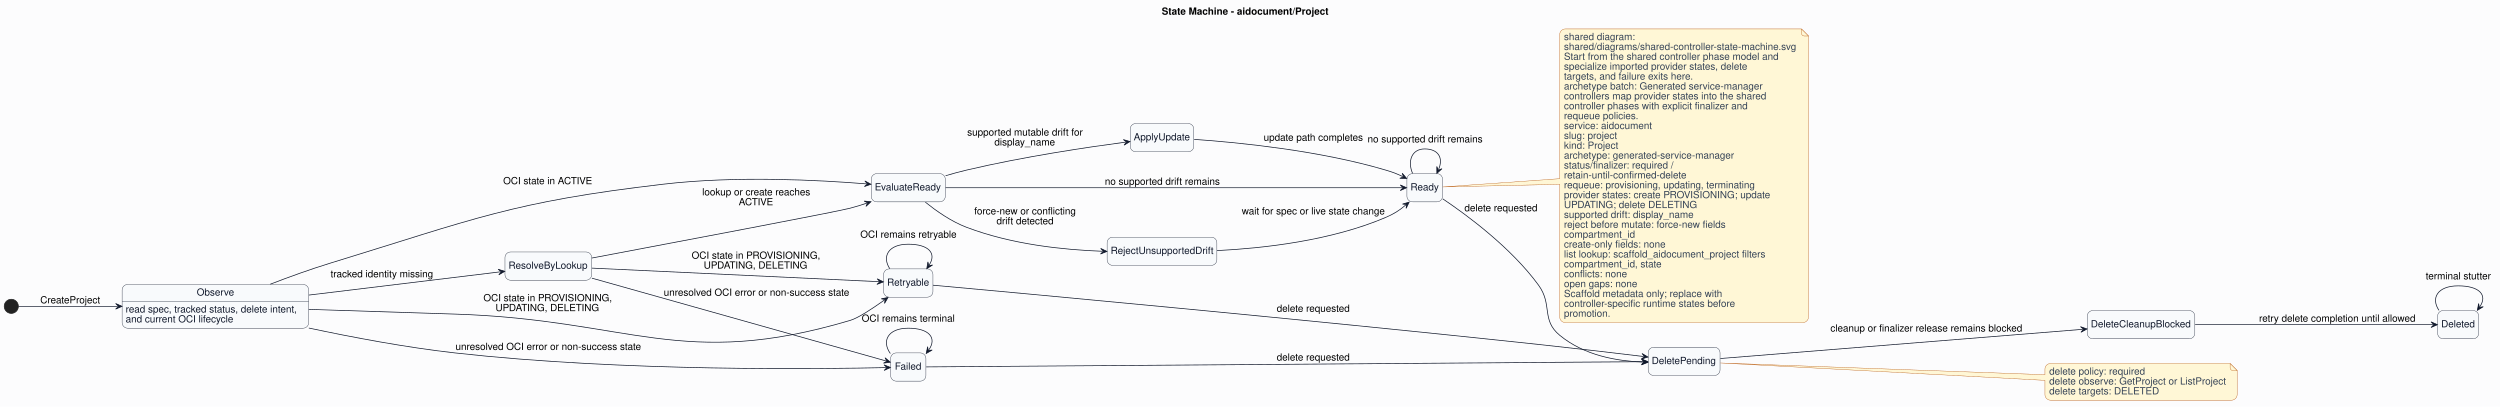
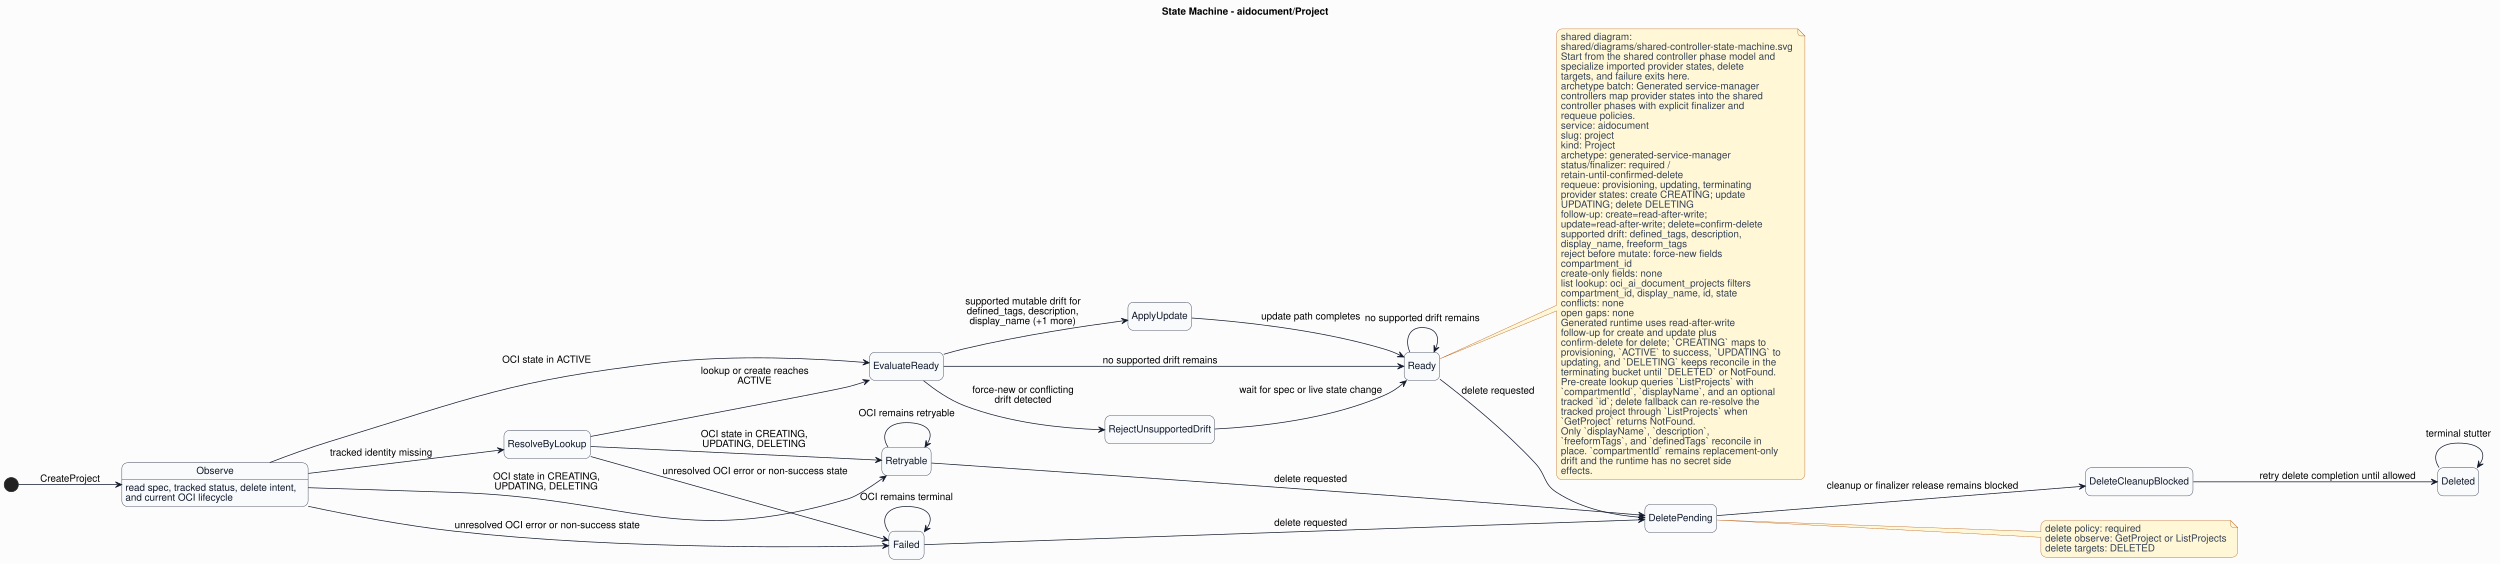
- <svg xmlns="http://www.w3.org/2000/svg" contentStyleType="text/css" data-diagram-type="STATE" height="576px" preserveAspectRatio="none" style="width:3542px;height:576px;background:#FCFCFD;" version="1.1" viewBox="0 0 3542 576" width="3542px" zoomAndPan="magnify">
+ <svg xmlns="http://www.w3.org/2000/svg" contentStyleType="text/css" data-diagram-type="STATE" height="800px" preserveAspectRatio="none" style="width:3549px;height:800px;background:#FCFCFD;" version="1.1" viewBox="0 0 3549 800" width="3549px" zoomAndPan="magnify">
  <defs />
  <g>
-     <rect fill="#FCFCFD" height="576" style="stroke:none;stroke-width:1;" width="3542" x="0" y="0" />
+     <rect fill="#FCFCFD" height="800" style="stroke:none;stroke-width:1;" width="3549" x="0" y="0" />
    <g class="title" data-source-line="10">
-       <text fill="#000000" font-family="Helvetica" font-size="14" font-weight="bold" lengthAdjust="spacing" textLength="236.496" x="1645.915" y="20.78">State Machine - aidocument/Project</text>
+       <text fill="#000000" font-family="Helvetica" font-size="14" font-weight="bold" lengthAdjust="spacing" textLength="236.496" x="1649.415" y="20.78">State Machine - aidocument/Project</text>
    </g>
    <g class="entity" data-qualified-name="observe" id="ent0002">
-       <rect fill="#F8FAFC" height="62" rx="8" ry="8" style="stroke:#0F172A;stroke-width:0.5;" width="264.364" x="173" y="403" />
-       <line style="stroke:#0F172A;stroke-width:0.5;" x1="173" x2="437.364" y1="427" y2="427" />
-       <text fill="#0F172A" font-family="Helvetica" font-size="14" lengthAdjust="spacing" textLength="52.91" x="278.727" y="418.78">Observe</text>
-       <text fill="#0F172A" font-family="Helvetica" font-size="14" lengthAdjust="spacing" textLength="244.364" x="178" y="442.78">read spec, tracked status, delete intent,</text>
-       <text fill="#0F172A" font-family="Helvetica" font-size="14" lengthAdjust="spacing" textLength="153.282" x="178" y="456.78">and current OCI lifecycle</text>
-     </g>
-     <rect fill="#F8FAFC" height="40" rx="8" ry="8" style="stroke:#0F172A;stroke-width:0.5;" width="104.951" x="1234.36" y="246" />
-     <text fill="#0F172A" font-family="Helvetica" font-size="14" lengthAdjust="spacing" textLength="94.951" x="1239.36" y="269.78">EvaluateReady</text>
-     <rect fill="#F8FAFC" height="40" rx="8" ry="8" style="stroke:#0F172A;stroke-width:0.5;" width="50.469" x="1993.32" y="246" />
-     <text fill="#0F172A" font-family="Helvetica" font-size="14" lengthAdjust="spacing" textLength="40.469" x="1998.32" y="269.78">Ready</text>
-     <rect fill="#F8FAFC" height="40" rx="8" ry="8" style="stroke:#0F172A;stroke-width:0.5;" width="69.917" x="1251.88" y="381" />
-     <text fill="#0F172A" font-family="Helvetica" font-size="14" lengthAdjust="spacing" textLength="59.917" x="1256.88" y="404.78">Retryable</text>
-     <rect fill="#F8FAFC" height="40" rx="8" ry="8" style="stroke:#0F172A;stroke-width:0.5;" width="50" x="1261.84" y="500" />
-     <text fill="#0F172A" font-family="Helvetica" font-size="14" lengthAdjust="spacing" textLength="38.131" x="1267.775" y="523.78">Failed</text>
-     <rect fill="#F8FAFC" height="40" rx="8" ry="8" style="stroke:#0F172A;stroke-width:0.5;" width="122.848" x="715.44" y="357" />
-     <text fill="#0F172A" font-family="Helvetica" font-size="14" lengthAdjust="spacing" textLength="112.848" x="720.44" y="380.78">ResolveByLookup</text>
-     <rect fill="#F8FAFC" height="40" rx="8" ry="8" style="stroke:#0F172A;stroke-width:0.5;" width="155.51" x="1568.56" y="336" />
-     <text fill="#0F172A" font-family="Helvetica" font-size="14" lengthAdjust="spacing" textLength="145.51" x="1573.56" y="359.78">RejectUnsupportedDrift</text>
-     <rect fill="#F8FAFC" height="40" rx="8" ry="8" style="stroke:#0F172A;stroke-width:0.5;" width="90.165" x="1601.23" y="175" />
-     <text fill="#0F172A" font-family="Helvetica" font-size="14" lengthAdjust="spacing" textLength="80.165" x="1606.23" y="198.78">ApplyUpdate</text>
-     <rect fill="#F8FAFC" height="40" rx="8" ry="8" style="stroke:#0F172A;stroke-width:0.5;" width="101.848" x="2335.1" y="492" />
-     <text fill="#0F172A" font-family="Helvetica" font-size="14" lengthAdjust="spacing" textLength="91.848" x="2340.1" y="515.78">DeletePending</text>
-     <rect fill="#F8FAFC" height="40" rx="8" ry="8" style="stroke:#0F172A;stroke-width:0.5;" width="58.255" x="3453.61" y="440" />
-     <text fill="#0F172A" font-family="Helvetica" font-size="14" lengthAdjust="spacing" textLength="48.255" x="3458.61" y="463.78">Deleted</text>
-     <rect fill="#F8FAFC" height="40" rx="8" ry="8" style="stroke:#0F172A;stroke-width:0.5;" width="152.427" x="2957.22" y="440" />
-     <text fill="#0F172A" font-family="Helvetica" font-size="14" lengthAdjust="spacing" textLength="142.427" x="2962.22" y="463.78">DeleteCleanupBlocked</text>
+       <rect fill="#F8FAFC" height="62" rx="8" ry="8" style="stroke:#0F172A;stroke-width:0.5;" width="264.364" x="173" y="657" />
+       <line style="stroke:#0F172A;stroke-width:0.5;" x1="173" x2="437.364" y1="681" y2="681" />
+       <text fill="#0F172A" font-family="Helvetica" font-size="14" lengthAdjust="spacing" textLength="52.91" x="278.727" y="672.78">Observe</text>
+       <text fill="#0F172A" font-family="Helvetica" font-size="14" lengthAdjust="spacing" textLength="244.364" x="178" y="696.78">read spec, tracked status, delete intent,</text>
+       <text fill="#0F172A" font-family="Helvetica" font-size="14" lengthAdjust="spacing" textLength="153.282" x="178" y="710.78">and current OCI lifecycle</text>
+     </g>
+     <rect fill="#F8FAFC" height="40" rx="8" ry="8" style="stroke:#0F172A;stroke-width:0.5;" width="104.951" x="1234.36" y="500" />
+     <text fill="#0F172A" font-family="Helvetica" font-size="14" lengthAdjust="spacing" textLength="94.951" x="1239.36" y="523.78">EvaluateReady</text>
+     <rect fill="#F8FAFC" height="40" rx="8" ry="8" style="stroke:#0F172A;stroke-width:0.5;" width="50.469" x="1993.32" y="500" />
+     <text fill="#0F172A" font-family="Helvetica" font-size="14" lengthAdjust="spacing" textLength="40.469" x="1998.32" y="523.78">Ready</text>
+     <rect fill="#F8FAFC" height="40" rx="8" ry="8" style="stroke:#0F172A;stroke-width:0.5;" width="69.917" x="1251.88" y="635" />
+     <text fill="#0F172A" font-family="Helvetica" font-size="14" lengthAdjust="spacing" textLength="59.917" x="1256.88" y="658.78">Retryable</text>
+     <rect fill="#F8FAFC" height="40" rx="8" ry="8" style="stroke:#0F172A;stroke-width:0.5;" width="50" x="1261.84" y="754" />
+     <text fill="#0F172A" font-family="Helvetica" font-size="14" lengthAdjust="spacing" textLength="38.131" x="1267.775" y="777.78">Failed</text>
+     <rect fill="#F8FAFC" height="40" rx="8" ry="8" style="stroke:#0F172A;stroke-width:0.5;" width="122.848" x="715.44" y="611" />
+     <text fill="#0F172A" font-family="Helvetica" font-size="14" lengthAdjust="spacing" textLength="112.848" x="720.44" y="634.78">ResolveByLookup</text>
+     <rect fill="#F8FAFC" height="40" rx="8" ry="8" style="stroke:#0F172A;stroke-width:0.5;" width="155.51" x="1568.56" y="590" />
+     <text fill="#0F172A" font-family="Helvetica" font-size="14" lengthAdjust="spacing" textLength="145.51" x="1573.56" y="613.78">RejectUnsupportedDrift</text>
+     <rect fill="#F8FAFC" height="40" rx="8" ry="8" style="stroke:#0F172A;stroke-width:0.5;" width="90.165" x="1601.23" y="429" />
+     <text fill="#0F172A" font-family="Helvetica" font-size="14" lengthAdjust="spacing" textLength="80.165" x="1606.23" y="452.78">ApplyUpdate</text>
+     <rect fill="#F8FAFC" height="40" rx="8" ry="8" style="stroke:#0F172A;stroke-width:0.5;" width="101.848" x="2335.1" y="716" />
+     <text fill="#0F172A" font-family="Helvetica" font-size="14" lengthAdjust="spacing" textLength="91.848" x="2340.1" y="739.78">DeletePending</text>
+     <rect fill="#F8FAFC" height="40" rx="8" ry="8" style="stroke:#0F172A;stroke-width:0.5;" width="58.255" x="3460.61" y="664" />
+     <text fill="#0F172A" font-family="Helvetica" font-size="14" lengthAdjust="spacing" textLength="48.255" x="3465.61" y="687.78">Deleted</text>
+     <rect fill="#F8FAFC" height="40" rx="8" ry="8" style="stroke:#0F172A;stroke-width:0.5;" width="152.427" x="2960.72" y="664" />
+     <text fill="#0F172A" font-family="Helvetica" font-size="14" lengthAdjust="spacing" textLength="142.427" x="2965.72" y="687.78">DeleteCleanupBlocked</text>
    <g class="start_entity" data-qualified-name=".start." data-source-line="32" id="ent0002">
-       <ellipse cx="16" cy="434" fill="#222222" rx="10" ry="10" style="stroke:#222222;stroke-width:1;" />
+       <ellipse cx="16" cy="688" fill="#222222" rx="10" ry="10" style="stroke:#222222;stroke-width:1;" />
    </g>
    <g class="entity" data-qualified-name="GMN2" data-source-line="55" id="ent0003">
-       <path d="M2209.78,49 L2209.78,253.16 L2044.1,264.86 L2209.78,261.16 L2209.78,449 A8,8 0 0 0 2217.78,457 L2554.261,457 A8,8 0 0 0 2562.261,449 L2562.261,51 L2552.261,41 L2217.78,41 A8,8 0 0 0 2209.78,49" fill="#FFF7D6" style="stroke:#B45309;stroke-width:0.5;" />
+       <path d="M2209.78,49 L2209.78,433.32 L2044.1,509.32 L2209.78,441.32 L2209.78,673 A8,8 0 0 0 2217.78,681 L2554.261,681 A8,8 0 0 0 2562.261,673 L2562.261,51 L2552.261,41 L2217.78,41 A8,8 0 0 0 2209.78,49" fill="#FFF7D6" style="stroke:#B45309;stroke-width:0.5;" />
      <path d="M2552.261,41 L2552.261,47 A4,4 0 0 0 2556.261,51 L2562.261,51 L2552.261,41" fill="#FFF7D6" style="stroke:#B45309;stroke-width:0.5;" />
      <text fill="#334155" font-family="Helvetica" font-size="14" lengthAdjust="spacing" textLength="101.165" x="2215.78" y="56.78">shared diagram:</text>
      <text fill="#334155" font-family="Helvetica" font-size="14" lengthAdjust="spacing" textLength="331.481" x="2215.78" y="70.78">shared/diagrams/shared-controller-state-machine.svg</text>
      <text fill="#334155" font-family="Helvetica" font-size="14" lengthAdjust="spacing" textLength="304.274" x="2215.78" y="84.78">Start from the shared controller phase model and</text>
      <text fill="#334155" font-family="Helvetica" font-size="14" lengthAdjust="spacing" textLength="261.468" x="2215.78" y="98.78">specialize imported provider states, delete</text>
      <text fill="#334155" font-family="Helvetica" font-size="14" lengthAdjust="spacing" textLength="184.434" x="2215.78" y="112.78">targets, and failure exits here.</text>
      <text fill="#334155" font-family="Helvetica" font-size="14" lengthAdjust="spacing" textLength="281.709" x="2215.78" y="126.78">archetype batch: Generated service-manager</text>
      <text fill="#334155" font-family="Helvetica" font-size="14" lengthAdjust="spacing" textLength="287.923" x="2215.78" y="140.78">controllers map provider states into the shared</text>
      <text fill="#334155" font-family="Helvetica" font-size="14" lengthAdjust="spacing" textLength="261.461" x="2215.78" y="154.78">controller phases with explicit finalizer and</text>
      <text fill="#334155" font-family="Helvetica" font-size="14" lengthAdjust="spacing" textLength="105.848" x="2215.78" y="168.78">requeue policies.</text>
      <text fill="#334155" font-family="Helvetica" font-size="14" lengthAdjust="spacing" textLength="124.503" x="2215.78" y="182.78">service: aidocument</text>
      <text fill="#334155" font-family="Helvetica" font-size="14" lengthAdjust="spacing" textLength="75.482" x="2215.78" y="196.78">slug: project</text>
      <text fill="#334155" font-family="Helvetica" font-size="14" lengthAdjust="spacing" textLength="77.034" x="2215.78" y="210.78">kind: Project</text>
      <text fill="#334155" font-family="Helvetica" font-size="14" lengthAdjust="spacing" textLength="241.24" x="2215.78" y="224.78">archetype: generated-service-manager</text>
      <text fill="#334155" font-family="Helvetica" font-size="14" lengthAdjust="spacing" textLength="156.406" x="2215.78" y="238.78">status/finalizer: required /</text>
      <text fill="#334155" font-family="Helvetica" font-size="14" lengthAdjust="spacing" textLength="174.303" x="2215.78" y="252.78">retain-until-confirmed-delete</text>
      <text fill="#334155" font-family="Helvetica" font-size="14" lengthAdjust="spacing" textLength="272.398" x="2215.78" y="266.78">requeue: provisioning, updating, terminating</text>
-       <text fill="#334155" font-family="Helvetica" font-size="14" lengthAdjust="spacing" textLength="295.682" x="2215.78" y="280.78">provider states: create PROVISIONING; update</text>
+       <text fill="#334155" font-family="Helvetica" font-size="14" lengthAdjust="spacing" textLength="265.337" x="2215.78" y="280.78">provider states: create CREATING; update</text>
      <text fill="#334155" font-family="Helvetica" font-size="14" lengthAdjust="spacing" textLength="192.165" x="2215.78" y="294.78">UPDATING; delete DELETING</text>
-       <text fill="#334155" font-family="Helvetica" font-size="14" lengthAdjust="spacing" textLength="183.661" x="2215.78" y="308.78">supported drift: display_name</text>
-       <text fill="#334155" font-family="Helvetica" font-size="14" lengthAdjust="spacing" textLength="230.33" x="2215.78" y="322.78">reject before mutate: force-new fields</text>
-       <text fill="#334155" font-family="Helvetica" font-size="14" lengthAdjust="spacing" textLength="100.379" x="2215.78" y="336.78">compartment_id</text>
-       <text fill="#334155" font-family="Helvetica" font-size="14" lengthAdjust="spacing" textLength="144.751" x="2215.78" y="350.78">create-only fields: none</text>
-       <text fill="#334155" font-family="Helvetica" font-size="14" lengthAdjust="spacing" textLength="285.592" x="2215.78" y="364.78">list lookup: scaffold_aidocument_project filters</text>
-       <text fill="#334155" font-family="Helvetica" font-size="14" lengthAdjust="spacing" textLength="138.51" x="2215.78" y="378.78">compartment_id, state</text>
-       <text fill="#334155" font-family="Helvetica" font-size="14" lengthAdjust="spacing" textLength="89.496" x="2215.78" y="392.78">conflicts: none</text>
-       <text fill="#334155" font-family="Helvetica" font-size="14" lengthAdjust="spacing" textLength="104.316" x="2215.78" y="406.78">open gaps: none</text>
-       <text fill="#334155" font-family="Helvetica" font-size="14" lengthAdjust="spacing" textLength="224.902" x="2215.78" y="420.78">Scaffold metadata only; replace with</text>
-       <text fill="#334155" font-family="Helvetica" font-size="14" lengthAdjust="spacing" textLength="244.323" x="2215.78" y="434.78">controller-specific runtime states before</text>
-       <text fill="#334155" font-family="Helvetica" font-size="14" lengthAdjust="spacing" textLength="66.144" x="2215.78" y="448.78">promotion.</text>
-     </g>
-     <g class="entity" data-qualified-name="GMN5" data-source-line="86" id="ent0006">
-       <path d="M2897.27,523 L2897.27,530.9 L2437.4,514.26 L2897.27,538.9 L2897.27,559 A8,8 0 0 0 2905.27,567 L3161.614,567 A8,8 0 0 0 3169.614,559 L3169.614,525 L3159.614,515 L2905.27,515 A8,8 0 0 0 2897.27,523" fill="#FFF7D6" style="stroke:#B45309;stroke-width:0.5;" />
-       <path d="M3159.614,515 L3159.614,521 A4,4 0 0 0 3163.614,525 L3169.614,525 L3159.614,515" fill="#FFF7D6" style="stroke:#B45309;stroke-width:0.5;" />
-       <text fill="#334155" font-family="Helvetica" font-size="14" lengthAdjust="spacing" textLength="136.972" x="2903.27" y="530.78">delete policy: required</text>
-       <text fill="#334155" font-family="Helvetica" font-size="14" lengthAdjust="spacing" textLength="251.344" x="2903.27" y="544.78">delete observe: GetProject or ListProject</text>
-       <text fill="#334155" font-family="Helvetica" font-size="14" lengthAdjust="spacing" textLength="157.185" x="2903.27" y="558.78">delete targets: DELETED</text>
+       <text fill="#334155" font-family="Helvetica" font-size="14" lengthAdjust="spacing" textLength="209.699" x="2215.78" y="308.78">follow-up: create=read-after-write;</text>
+       <text fill="#334155" font-family="Helvetica" font-size="14" lengthAdjust="spacing" textLength="288.716" x="2215.78" y="322.78">update=read-after-write; delete=confirm-delete</text>
+       <text fill="#334155" font-family="Helvetica" font-size="14" lengthAdjust="spacing" textLength="256.826" x="2215.78" y="336.78">supported drift: defined_tags, description,</text>
+       <text fill="#334155" font-family="Helvetica" font-size="14" lengthAdjust="spacing" textLength="180.537" x="2215.78" y="350.78">display_name, freeform_tags</text>
+       <text fill="#334155" font-family="Helvetica" font-size="14" lengthAdjust="spacing" textLength="230.33" x="2215.78" y="364.78">reject before mutate: force-new fields</text>
+       <text fill="#334155" font-family="Helvetica" font-size="14" lengthAdjust="spacing" textLength="100.379" x="2215.78" y="378.78">compartment_id</text>
+       <text fill="#334155" font-family="Helvetica" font-size="14" lengthAdjust="spacing" textLength="144.751" x="2215.78" y="392.78">create-only fields: none</text>
+       <text fill="#334155" font-family="Helvetica" font-size="14" lengthAdjust="spacing" textLength="270.026" x="2215.78" y="406.78">list lookup: oci_ai_document_projects filters</text>
+       <text fill="#334155" font-family="Helvetica" font-size="14" lengthAdjust="spacing" textLength="251.351" x="2215.78" y="420.78">compartment_id, display_name, id, state</text>
+       <text fill="#334155" font-family="Helvetica" font-size="14" lengthAdjust="spacing" textLength="89.496" x="2215.78" y="434.78">conflicts: none</text>
+       <text fill="#334155" font-family="Helvetica" font-size="14" lengthAdjust="spacing" textLength="104.316" x="2215.78" y="448.78">open gaps: none</text>
+       <text fill="#334155" font-family="Helvetica" font-size="14" lengthAdjust="spacing" textLength="248.999" x="2215.78" y="462.78">Generated runtime uses read-after-write</text>
+       <text fill="#334155" font-family="Helvetica" font-size="14" lengthAdjust="spacing" textLength="222.585" x="2215.78" y="476.78">follow-up for create and update plus</text>
+       <text fill="#334155" font-family="Helvetica" font-size="14" lengthAdjust="spacing" textLength="294.096" x="2215.78" y="490.78">confirm-delete for delete; `CREATING` maps to</text>
+       <text fill="#334155" font-family="Helvetica" font-size="14" lengthAdjust="spacing" textLength="317.413" x="2215.78" y="504.78">provisioning, `ACTIVE` to success, `UPDATING` to</text>
+       <text fill="#334155" font-family="Helvetica" font-size="14" lengthAdjust="spacing" textLength="307.385" x="2215.78" y="518.78">updating, and `DELETING` keeps reconcile in the</text>
+       <text fill="#334155" font-family="Helvetica" font-size="14" lengthAdjust="spacing" textLength="307.351" x="2215.78" y="532.78">terminating bucket until `DELETED` or NotFound.</text>
+       <text fill="#334155" font-family="Helvetica" font-size="14" lengthAdjust="spacing" textLength="274.668" x="2215.78" y="546.78">Pre-create lookup queries `ListProjects` with</text>
+       <text fill="#334155" font-family="Helvetica" font-size="14" lengthAdjust="spacing" textLength="304.254" x="2215.78" y="560.78">`compartmentId`, `displayName`, and an optional</text>
+       <text fill="#334155" font-family="Helvetica" font-size="14" lengthAdjust="spacing" textLength="283.247" x="2215.78" y="574.78">tracked `id`; delete fallback can re-resolve the</text>
+       <text fill="#334155" font-family="Helvetica" font-size="14" lengthAdjust="spacing" textLength="266.123" x="2215.78" y="588.78">tracked project through `ListProjects` when</text>
+       <text fill="#334155" font-family="Helvetica" font-size="14" lengthAdjust="spacing" textLength="192.185" x="2215.78" y="602.78">`GetProject` returns NotFound.</text>
+       <text fill="#334155" font-family="Helvetica" font-size="14" lengthAdjust="spacing" textLength="211.62" x="2215.78" y="616.78">Only `displayName`, `description`,</text>
+       <text fill="#334155" font-family="Helvetica" font-size="14" lengthAdjust="spacing" textLength="288.682" x="2215.78" y="630.78">`freeformTags`, and `definedTags` reconcile in</text>
+       <text fill="#334155" font-family="Helvetica" font-size="14" lengthAdjust="spacing" textLength="308.902" x="2215.78" y="644.78">place. `compartmentId` remains replacement-only</text>
+       <text fill="#334155" font-family="Helvetica" font-size="14" lengthAdjust="spacing" textLength="242.019" x="2215.78" y="658.78">drift and the runtime has no secret side</text>
+       <text fill="#334155" font-family="Helvetica" font-size="14" lengthAdjust="spacing" textLength="45.131" x="2215.78" y="672.78">effects.</text>
+     </g>
+     <g class="entity" data-qualified-name="GMN5" data-source-line="102" id="ent0006">
+       <path d="M2897.27,747 L2897.27,754.78 L2437.4,738.25 L2897.27,762.78 L2897.27,783 A8,8 0 0 0 2905.27,791 L3168.614,791 A8,8 0 0 0 3176.614,783 L3176.614,749 L3166.614,739 L2905.27,739 A8,8 0 0 0 2897.27,747" fill="#FFF7D6" style="stroke:#B45309;stroke-width:0.5;" />
+       <path d="M3166.614,739 L3166.614,745 A4,4 0 0 0 3170.614,749 L3176.614,749 L3166.614,739" fill="#FFF7D6" style="stroke:#B45309;stroke-width:0.5;" />
+       <text fill="#334155" font-family="Helvetica" font-size="14" lengthAdjust="spacing" textLength="136.972" x="2903.27" y="754.78">delete policy: required</text>
+       <text fill="#334155" font-family="Helvetica" font-size="14" lengthAdjust="spacing" textLength="258.344" x="2903.27" y="768.78">delete observe: GetProject or ListProjects</text>
+       <text fill="#334155" font-family="Helvetica" font-size="14" lengthAdjust="spacing" textLength="157.185" x="2903.27" y="782.78">delete targets: DELETED</text>
    </g>
    <g class="link" data-entity-1="ent0002" data-entity-2="ent0002" data-link-type="dependency" data-source-line="32" id="lnk3">
-       <path d="M26.23,434 C49.42,434 106.57,434 166.83,434" fill="none" id="*start*-to-observe" style="stroke:#0F172A;stroke-width:1;" />
-       <polygon fill="#0F172A" points="172.83,434,163.83,430,167.83,434,163.83,438,172.83,434" style="stroke:#0F172A;stroke-width:1;" />
-       <text fill="#000000" font-family="Helvetica" font-size="14" lengthAdjust="spacing" textLength="85.593" x="57" y="429.78">CreateProject</text>
+       <path d="M26.23,688 C49.42,688 106.57,688 166.83,688" fill="none" id="*start*-to-observe" style="stroke:#0F172A;stroke-width:1;" />
+       <polygon fill="#0F172A" points="172.83,688,163.83,684,167.83,688,163.83,692,172.83,688" style="stroke:#0F172A;stroke-width:1;" />
+       <text fill="#000000" font-family="Helvetica" font-size="14" lengthAdjust="spacing" textLength="85.593" x="57" y="683.78">CreateProject</text>
    </g>
    <g class="link" data-entity-1="ent0002" data-entity-2="ent0007" data-link-type="dependency" data-source-line="33" id="lnk4">
-       <path d="M437.64,418.05 C528.55,407.01 639.334,393.573 709.184,385.093" fill="none" id="observe-to-resolve_by_lookup" style="stroke:#0F172A;stroke-width:1;" />
-       <polygon fill="#0F172A" points="715.14,384.37,705.723,381.484,710.176,384.973,706.688,389.425,715.14,384.37" style="stroke:#0F172A;stroke-width:1;" />
-       <text fill="#000000" font-family="Helvetica" font-size="14" lengthAdjust="spacing" textLength="145.503" x="468.36" y="392.84">tracked identity missing</text>
+       <path d="M437.64,672.05 C528.55,661.01 639.334,647.573 709.184,639.093" fill="none" id="observe-to-resolve_by_lookup" style="stroke:#0F172A;stroke-width:1;" />
+       <polygon fill="#0F172A" points="715.14,638.37,705.723,635.484,710.176,638.973,706.688,643.426,715.14,638.37" style="stroke:#0F172A;stroke-width:1;" />
+       <text fill="#000000" font-family="Helvetica" font-size="14" lengthAdjust="spacing" textLength="145.503" x="468.36" y="646.84">tracked identity missing</text>
    </g>
    <g class="link" data-entity-1="ent0007" data-entity-2="ent0003" data-link-type="dependency" data-source-line="34" id="lnk5">
-       <path d="M838.57,365.58 C952.1,344.19 1186.77,299.79 1204.36,295 C1214.07,292.36 1218.604,291.054 1228.384,287.704" fill="none" id="resolve_by_lookup-to-evaluate_ready" style="stroke:#0F172A;stroke-width:1;" />
-       <polygon fill="#0F172A" points="1234.06,285.76,1224.249,284.892,1229.33,287.38,1226.842,292.461,1234.06,285.76" style="stroke:#0F172A;stroke-width:1;" />
-       <text fill="#000000" font-family="Helvetica" font-size="14" lengthAdjust="spacing" textLength="154.089" x="994.86" y="276.78">lookup or create reaches</text>
-       <text fill="#000000" font-family="Helvetica" font-size="14" lengthAdjust="spacing" textLength="50.565" x="1046.622" y="290.78">ACTIVE</text>
+       <path d="M838.57,619.58 C952.1,598.19 1186.77,553.79 1204.36,549 C1214.07,546.36 1218.604,545.054 1228.384,541.704" fill="none" id="resolve_by_lookup-to-evaluate_ready" style="stroke:#0F172A;stroke-width:1;" />
+       <polygon fill="#0F172A" points="1234.06,539.76,1224.249,538.892,1229.33,541.38,1226.842,546.461,1234.06,539.76" style="stroke:#0F172A;stroke-width:1;" />
+       <text fill="#000000" font-family="Helvetica" font-size="14" lengthAdjust="spacing" textLength="154.089" x="994.86" y="530.78">lookup or create reaches</text>
+       <text fill="#000000" font-family="Helvetica" font-size="14" lengthAdjust="spacing" textLength="50.565" x="1046.622" y="544.78">ACTIVE</text>
    </g>
    <g class="link" data-entity-1="ent0007" data-entity-2="ent0005" data-link-type="dependency" data-source-line="35" id="lnk6">
-       <path d="M838.63,379.87 C946.21,384.95 1160.807,395.097 1245.597,399.097" fill="none" id="resolve_by_lookup-to-retryable" style="stroke:#0F172A;stroke-width:1;" />
-       <polygon fill="#0F172A" points="1251.59,399.38,1242.789,394.96,1246.596,399.144,1242.411,402.951,1251.59,399.38" style="stroke:#0F172A;stroke-width:1;" />
-       <text fill="#000000" font-family="Helvetica" font-size="14" lengthAdjust="spacing" textLength="184.379" x="979.86" y="366.54">OCI state in PROVISIONING,</text>
-       <text fill="#000000" font-family="Helvetica" font-size="14" lengthAdjust="spacing" textLength="150.131" x="996.984" y="380.54">UPDATING, DELETING</text>
+       <path d="M838.63,633.87 C946.21,638.95 1160.807,649.097 1245.597,653.097" fill="none" id="resolve_by_lookup-to-retryable" style="stroke:#0F172A;stroke-width:1;" />
+       <polygon fill="#0F172A" points="1251.59,653.38,1242.789,648.96,1246.596,653.144,1242.411,656.951,1251.59,653.38" style="stroke:#0F172A;stroke-width:1;" />
+       <text fill="#000000" font-family="Helvetica" font-size="14" lengthAdjust="spacing" textLength="154.034" x="994.86" y="620.54">OCI state in CREATING,</text>
+       <text fill="#000000" font-family="Helvetica" font-size="14" lengthAdjust="spacing" textLength="150.131" x="996.812" y="634.54">UPDATING, DELETING</text>
    </g>
    <g class="link" data-entity-1="ent0007" data-entity-2="ent0006" data-link-type="dependency" data-source-line="36" id="lnk7">
-       <path d="M838.63,394.11 C950.69,425.65 1179.585,490.083 1255.675,511.513" fill="none" id="resolve_by_lookup-to-failed" style="stroke:#0F172A;stroke-width:1;" />
-       <polygon fill="#0F172A" points="1261.45,513.14,1253.871,506.85,1256.637,511.784,1251.703,514.55,1261.45,513.14" style="stroke:#0F172A;stroke-width:1;" />
-       <text fill="#000000" font-family="Helvetica" font-size="14" lengthAdjust="spacing" textLength="263.778" x="940.36" y="419.03">unresolved OCI error or non-success state</text>
+       <path d="M838.63,648.11 C950.69,679.65 1179.585,744.083 1255.675,765.513" fill="none" id="resolve_by_lookup-to-failed" style="stroke:#0F172A;stroke-width:1;" />
+       <polygon fill="#0F172A" points="1261.45,767.14,1253.871,760.85,1256.637,765.784,1251.703,768.55,1261.45,767.14" style="stroke:#0F172A;stroke-width:1;" />
+       <text fill="#000000" font-family="Helvetica" font-size="14" lengthAdjust="spacing" textLength="263.778" x="940.36" y="673.03">unresolved OCI error or non-success state</text>
    </g>
    <g class="link" data-entity-1="ent0002" data-entity-2="ent0003" data-link-type="dependency" data-source-line="37" id="lnk8">
-       <path d="M382.96,402.64 C409.45,392.43 439.47,381.55 467.36,373 C673.5,309.82 725.22,286.06 939.36,261 C1043.33,248.83 1160.05,255.034 1227.99,260.554" fill="none" id="observe-to-evaluate_ready" style="stroke:#0F172A;stroke-width:1;" />
-       <polygon fill="#0F172A" points="1233.97,261.04,1225.323,256.324,1228.986,260.635,1224.676,264.298,1233.97,261.04" style="stroke:#0F172A;stroke-width:1;" />
-       <text fill="#000000" font-family="Helvetica" font-size="14" lengthAdjust="spacing" textLength="128.372" x="712.86" y="260.95">OCI state in ACTIVE</text>
+       <path d="M382.96,656.64 C409.45,646.43 439.47,635.55 467.36,627 C673.5,563.82 725.22,540.06 939.36,515 C1043.33,502.83 1160.05,509.034 1227.99,514.554" fill="none" id="observe-to-evaluate_ready" style="stroke:#0F172A;stroke-width:1;" />
+       <polygon fill="#0F172A" points="1233.97,515.04,1225.323,510.324,1228.986,514.635,1224.676,518.298,1233.97,515.04" style="stroke:#0F172A;stroke-width:1;" />
+       <text fill="#000000" font-family="Helvetica" font-size="14" lengthAdjust="spacing" textLength="128.372" x="712.86" y="514.95">OCI state in ACTIVE</text>
    </g>
    <g class="link" data-entity-1="ent0002" data-entity-2="ent0005" data-link-type="dependency" data-source-line="38" id="lnk9">
-       <path d="M437.47,438.33 C500.11,440.38 576.11,442.85 644.36,445 C893.16,452.84 965.72,524.79 1204.36,454 C1215.77,450.62 1234.445,438.364 1253.305,424.914" fill="none" id="observe-to-retryable" style="stroke:#0F172A;stroke-width:1;" />
-       <polygon fill="#0F172A" points="1258.19,421.43,1248.54,423.399,1254.119,424.333,1253.185,429.912,1258.19,421.43" style="stroke:#0F172A;stroke-width:1;" />
-       <text fill="#000000" font-family="Helvetica" font-size="14" lengthAdjust="spacing" textLength="184.379" x="684.86" y="426.78">OCI state in PROVISIONING,</text>
-       <text fill="#000000" font-family="Helvetica" font-size="14" lengthAdjust="spacing" textLength="150.131" x="701.984" y="440.78">UPDATING, DELETING</text>
+       <path d="M437.47,692.33 C500.11,694.38 576.11,696.85 644.36,699 C893.16,706.84 965.72,778.79 1204.36,708 C1215.77,704.62 1234.445,692.364 1253.305,678.914" fill="none" id="observe-to-retryable" style="stroke:#0F172A;stroke-width:1;" />
+       <polygon fill="#0F172A" points="1258.19,675.43,1248.54,677.399,1254.119,678.333,1253.185,683.912,1258.19,675.43" style="stroke:#0F172A;stroke-width:1;" />
+       <text fill="#000000" font-family="Helvetica" font-size="14" lengthAdjust="spacing" textLength="154.034" x="699.86" y="680.78">OCI state in CREATING,</text>
+       <text fill="#000000" font-family="Helvetica" font-size="14" lengthAdjust="spacing" textLength="150.131" x="701.812" y="694.78">UPDATING, DELETING</text>
    </g>
    <g class="link" data-entity-1="ent0002" data-entity-2="ent0006" data-link-type="dependency" data-source-line="39" id="lnk10">
-       <path d="M437.52,464.76 C499.83,478.03 575.56,492.26 644.36,500 C883.8,526.92 1170.452,522.769 1255.562,520.789" fill="none" id="observe-to-failed" style="stroke:#0F172A;stroke-width:1;" />
-       <polygon fill="#0F172A" points="1261.56,520.65,1252.469,516.86,1256.561,520.766,1252.656,524.858,1261.56,520.65" style="stroke:#0F172A;stroke-width:1;" />
-       <text fill="#000000" font-family="Helvetica" font-size="14" lengthAdjust="spacing" textLength="263.778" x="645.36" y="495.78">unresolved OCI error or non-success state</text>
+       <path d="M437.52,718.76 C499.83,732.03 575.56,746.26 644.36,754 C883.8,780.92 1170.452,776.769 1255.562,774.789" fill="none" id="observe-to-failed" style="stroke:#0F172A;stroke-width:1;" />
+       <polygon fill="#0F172A" points="1261.56,774.65,1252.469,770.86,1256.561,774.766,1252.656,778.858,1261.56,774.65" style="stroke:#0F172A;stroke-width:1;" />
+       <text fill="#000000" font-family="Helvetica" font-size="14" lengthAdjust="spacing" textLength="263.778" x="645.36" y="749.78">unresolved OCI error or non-success state</text>
    </g>
    <g class="link" data-entity-1="ent0003" data-entity-2="ent0008" data-link-type="dependency" data-source-line="40" id="lnk11">
-       <path d="M1311.06,286.48 C1326.49,298.89 1347.81,313.85 1369.32,322 C1433.53,346.35 1505.604,353.906 1562.304,356.026" fill="none" id="evaluate_ready-to-reject_unsupported_drift" style="stroke:#0F172A;stroke-width:1;" />
-       <polygon fill="#0F172A" points="1568.3,356.25,1559.456,351.916,1563.303,356.063,1559.157,359.911,1568.3,356.25" style="stroke:#0F172A;stroke-width:1;" />
-       <text fill="#000000" font-family="Helvetica" font-size="14" lengthAdjust="spacing" textLength="143.951" x="1380.32" y="303.78">force-new or conflicting</text>
-       <text fill="#000000" font-family="Helvetica" font-size="14" lengthAdjust="spacing" textLength="80.938" x="1411.827" y="317.78">drift detected</text>
+       <path d="M1311.06,540.48 C1326.49,552.89 1347.81,567.85 1369.32,576 C1433.53,600.35 1505.604,607.906 1562.304,610.026" fill="none" id="evaluate_ready-to-reject_unsupported_drift" style="stroke:#0F172A;stroke-width:1;" />
+       <polygon fill="#0F172A" points="1568.3,610.25,1559.456,605.917,1563.303,610.063,1559.157,613.911,1568.3,610.25" style="stroke:#0F172A;stroke-width:1;" />
+       <text fill="#000000" font-family="Helvetica" font-size="14" lengthAdjust="spacing" textLength="143.951" x="1380.32" y="557.78">force-new or conflicting</text>
+       <text fill="#000000" font-family="Helvetica" font-size="14" lengthAdjust="spacing" textLength="80.938" x="1411.827" y="571.78">drift detected</text>
    </g>
    <g class="link" data-entity-1="ent0008" data-entity-2="ent0004" data-link-type="dependency" data-source-line="41" id="lnk12">
-       <path d="M1724.32,355.06 C1790.2,351.77 1886.3,341 1963.32,308 C1975.36,302.84 1982.48,298.236 1991.92,290.246" fill="none" id="reject_unsupported_drift-to-ready" style="stroke:#0F172A;stroke-width:1;" />
-       <polygon fill="#0F172A" points="1996.5,286.37,1987.046,289.131,1992.684,289.6,1992.215,295.238,1996.5,286.37" style="stroke:#0F172A;stroke-width:1;" />
-       <text fill="#000000" font-family="Helvetica" font-size="14" lengthAdjust="spacing" textLength="203.882" x="1759.32" y="303.78">wait for spec or live state change</text>
+       <path d="M1724.32,609.06 C1790.2,605.77 1886.3,595 1963.32,562 C1975.36,556.84 1982.48,552.236 1991.92,544.246" fill="none" id="reject_unsupported_drift-to-ready" style="stroke:#0F172A;stroke-width:1;" />
+       <polygon fill="#0F172A" points="1996.5,540.37,1987.046,543.131,1992.684,543.6,1992.215,549.238,1996.5,540.37" style="stroke:#0F172A;stroke-width:1;" />
+       <text fill="#000000" font-family="Helvetica" font-size="14" lengthAdjust="spacing" textLength="203.882" x="1759.32" y="557.78">wait for spec or live state change</text>
    </g>
    <g class="link" data-entity-1="ent0003" data-entity-2="ent0009" data-link-type="dependency" data-source-line="42" id="lnk13">
-       <path d="M1339.72,248.96 C1349.49,246.07 1359.67,243.27 1369.32,241 C1450.17,221.95 1540.202,208.61 1595.032,201.33" fill="none" id="evaluate_ready-to-apply_update" style="stroke:#0F172A;stroke-width:1;" />
-       <polygon fill="#0F172A" points="1600.98,200.54,1591.532,197.759,1596.024,201.198,1592.585,205.69,1600.98,200.54" style="stroke:#0F172A;stroke-width:1;" />
-       <text fill="#000000" font-family="Helvetica" font-size="14" lengthAdjust="spacing" textLength="163.42" x="1370.32" y="192.09">supported mutable drift for</text>
-       <text fill="#000000" font-family="Helvetica" font-size="14" lengthAdjust="spacing" textLength="86.386" x="1408.837" y="206.09">display_name</text>
+       <path d="M1339.72,502.96 C1349.49,500.07 1359.67,497.27 1369.32,495 C1450.17,475.95 1540.202,462.61 1595.032,455.33" fill="none" id="evaluate_ready-to-apply_update" style="stroke:#0F172A;stroke-width:1;" />
+       <polygon fill="#0F172A" points="1600.98,454.54,1591.532,451.759,1596.024,455.198,1592.585,459.69,1600.98,454.54" style="stroke:#0F172A;stroke-width:1;" />
+       <text fill="#000000" font-family="Helvetica" font-size="14" lengthAdjust="spacing" textLength="163.42" x="1370.32" y="432.09">supported mutable drift for</text>
+       <text fill="#000000" font-family="Helvetica" font-size="14" lengthAdjust="spacing" textLength="159.551" x="1372.255" y="446.09">defined_tags, description,</text>
+       <text fill="#000000" font-family="Helvetica" font-size="14" lengthAdjust="spacing" textLength="151.348" x="1376.356" y="460.09">display_name (+1 more)</text>
    </g>
    <g class="link" data-entity-1="ent0009" data-entity-2="ent0004" data-link-type="dependency" data-source-line="43" id="lnk14">
-       <path d="M1691.88,197.45 C1753.86,201.76 1869.1,213.07 1963.32,241 C1973.36,243.98 1978.503,245.9 1987.612,250.28" fill="none" id="apply_update-to-ready" style="stroke:#0F172A;stroke-width:1;" />
-       <polygon fill="#0F172A" points="1993.02,252.88,1986.642,245.375,1988.514,250.714,1983.176,252.585,1993.02,252.88" style="stroke:#0F172A;stroke-width:1;" />
-       <text fill="#000000" font-family="Helvetica" font-size="14" lengthAdjust="spacing" textLength="141.654" x="1790.32" y="199.45">update path completes</text>
+       <path d="M1691.88,451.45 C1753.86,455.76 1869.1,467.07 1963.32,495 C1973.36,497.98 1978.503,499.9 1987.612,504.28" fill="none" id="apply_update-to-ready" style="stroke:#0F172A;stroke-width:1;" />
+       <polygon fill="#0F172A" points="1993.02,506.88,1986.642,499.375,1988.514,504.714,1983.176,506.585,1993.02,506.88" style="stroke:#0F172A;stroke-width:1;" />
+       <text fill="#000000" font-family="Helvetica" font-size="14" lengthAdjust="spacing" textLength="141.654" x="1790.32" y="453.45">update path completes</text>
    </g>
    <g class="link" data-entity-1="ent0003" data-entity-2="ent0004" data-link-type="dependency" data-source-line="44" id="lnk15">
-       <path d="M1339.73,266 C1484.46,266 1882.77,266 1986.86,266" fill="none" id="evaluate_ready-to-ready" style="stroke:#0F172A;stroke-width:1;" />
-       <polygon fill="#0F172A" points="1992.86,266,1983.86,262,1987.86,266,1983.86,270,1992.86,266" style="stroke:#0F172A;stroke-width:1;" />
-       <text fill="#000000" font-family="Helvetica" font-size="14" lengthAdjust="spacing" textLength="162.641" x="1565.32" y="261.78">no supported drift remains</text>
+       <path d="M1339.73,520 C1484.46,520 1882.77,520 1986.86,520" fill="none" id="evaluate_ready-to-ready" style="stroke:#0F172A;stroke-width:1;" />
+       <polygon fill="#0F172A" points="1992.86,520,1983.86,516,1987.86,520,1983.86,524,1992.86,520" style="stroke:#0F172A;stroke-width:1;" />
+       <text fill="#000000" font-family="Helvetica" font-size="14" lengthAdjust="spacing" textLength="162.641" x="1565.32" y="515.78">no supported drift remains</text>
    </g>
    <g class="link" data-entity-1="ent0004" data-entity-2="ent0004" data-link-type="dependency" data-source-line="45" id="lnk16">
-       <path d="M2001.35,245.69 C1994,228.73 1999.74,211 2018.55,211 C2037.36,211 2045.486,223.225 2038.136,240.185" fill="none" id="ready-to-ready" style="stroke:#0F172A;stroke-width:1;" />
-       <polygon fill="#0F172A" points="2035.75,245.69,2042.999,239.023,2037.738,241.102,2035.659,235.842,2035.75,245.69" style="stroke:#0F172A;stroke-width:1;" />
-       <text fill="#000000" font-family="Helvetica" font-size="14" lengthAdjust="spacing" textLength="162.641" x="1937.55" y="201.78">no supported drift remains</text>
+       <path d="M2001.35,499.69 C1994,482.73 1999.74,465 2018.55,465 C2037.36,465 2045.486,477.225 2038.136,494.185" fill="none" id="ready-to-ready" style="stroke:#0F172A;stroke-width:1;" />
+       <polygon fill="#0F172A" points="2035.75,499.69,2042.999,493.023,2037.738,495.102,2035.659,489.842,2035.75,499.69" style="stroke:#0F172A;stroke-width:1;" />
+       <text fill="#000000" font-family="Helvetica" font-size="14" lengthAdjust="spacing" textLength="162.641" x="1937.55" y="455.78">no supported drift remains</text>
    </g>
    <g class="link" data-entity-1="ent0005" data-entity-2="ent0005" data-link-type="dependency" data-source-line="46" id="lnk17">
-       <path d="M1260.63,380.69 C1249.42,363.73 1258.16,346 1286.84,346 C1315.52,346 1327.556,358.723 1316.356,375.683" fill="none" id="retryable-to-retryable" style="stroke:#0F172A;stroke-width:1;" />
-       <polygon fill="#0F172A" points="1313.05,380.69,1321.347,375.384,1315.805,376.518,1314.672,370.976,1313.05,380.69" style="stroke:#0F172A;stroke-width:1;" />
-       <text fill="#000000" font-family="Helvetica" font-size="14" lengthAdjust="spacing" textLength="136.931" x="1218.84" y="336.78">OCI remains retryable</text>
+       <path d="M1260.63,634.69 C1249.42,617.73 1258.16,600 1286.84,600 C1315.52,600 1327.556,612.723 1316.356,629.683" fill="none" id="retryable-to-retryable" style="stroke:#0F172A;stroke-width:1;" />
+       <polygon fill="#0F172A" points="1313.05,634.69,1321.347,629.384,1315.805,630.518,1314.672,624.976,1313.05,634.69" style="stroke:#0F172A;stroke-width:1;" />
+       <text fill="#000000" font-family="Helvetica" font-size="14" lengthAdjust="spacing" textLength="136.931" x="1218.84" y="590.78">OCI remains retryable</text>
    </g>
    <g class="link" data-entity-1="ent0006" data-entity-2="ent0006" data-link-type="dependency" data-source-line="47" id="lnk18">
-       <path d="M1261.41,500.83 C1249.04,483.53 1257.52,465 1286.84,465 C1316.16,465 1328.13,478.649 1315.76,495.949" fill="none" id="failed-to-failed" style="stroke:#0F172A;stroke-width:1;" />
-       <polygon fill="#0F172A" points="1312.27,500.83,1320.758,495.836,1315.178,496.763,1314.251,491.182,1312.27,500.83" style="stroke:#0F172A;stroke-width:1;" />
-       <text fill="#000000" font-family="Helvetica" font-size="14" lengthAdjust="spacing" textLength="132.255" x="1220.84" y="455.78">OCI remains terminal</text>
+       <path d="M1261.41,754.83 C1249.04,737.53 1257.52,719 1286.84,719 C1316.16,719 1328.13,732.649 1315.76,749.949" fill="none" id="failed-to-failed" style="stroke:#0F172A;stroke-width:1;" />
+       <polygon fill="#0F172A" points="1312.27,754.83,1320.758,749.836,1315.178,750.763,1314.251,745.182,1312.27,754.83" style="stroke:#0F172A;stroke-width:1;" />
+       <text fill="#000000" font-family="Helvetica" font-size="14" lengthAdjust="spacing" textLength="132.255" x="1220.84" y="709.78">OCI remains terminal</text>
    </g>
    <g class="link" data-entity-1="ent0004" data-entity-2="ent0010" data-link-type="dependency" data-source-line="48" id="lnk19">
-       <path d="M2044.1,281.72 C2078.51,304.84 2141.19,351.04 2179.78,404 C2199.96,431.68 2183.35,453.21 2209.78,475 C2244.69,503.78 2290.535,511.555 2328.775,513.115" fill="none" id="ready-to-delete_pending" style="stroke:#0F172A;stroke-width:1;" />
-       <polygon fill="#0F172A" points="2334.77,513.36,2325.941,508.997,2329.774,513.156,2325.614,516.99,2334.77,513.36" style="stroke:#0F172A;stroke-width:1;" />
-       <text fill="#000000" font-family="Helvetica" font-size="14" lengthAdjust="spacing" textLength="104.303" x="2074.78" y="299.34">delete requested</text>
+       <path d="M2044.15,538.31 C2076.98,563.38 2136.07,610.67 2179.78,658 C2195.1,674.59 2190.82,686.75 2209.78,699 C2247.26,723.21 2291.809,731.434 2328.979,734.394" fill="none" id="ready-to-delete_pending" style="stroke:#0F172A;stroke-width:1;" />
+       <polygon fill="#0F172A" points="2334.96,734.87,2326.306,730.168,2329.976,734.473,2325.671,738.143,2334.96,734.87" style="stroke:#0F172A;stroke-width:1;" />
+       <text fill="#000000" font-family="Helvetica" font-size="14" lengthAdjust="spacing" textLength="104.303" x="2074.78" y="558.89">delete requested</text>
    </g>
    <g class="link" data-entity-1="ent0005" data-entity-2="ent0010" data-link-type="dependency" data-source-line="49" id="lnk20">
-       <path d="M1321.89,404.08 C1440.37,414.87 1845.63,452.17 2179.78,488 C2232.75,493.68 2287.373,500.132 2328.913,505.142" fill="none" id="retryable-to-delete_pending" style="stroke:#0F172A;stroke-width:1;" />
-       <polygon fill="#0F172A" points="2334.87,505.86,2326.414,500.811,2329.906,505.261,2325.456,508.754,2334.87,505.86" style="stroke:#0F172A;stroke-width:1;" />
-       <text fill="#000000" font-family="Helvetica" font-size="14" lengthAdjust="spacing" textLength="104.303" x="1808.82" y="441.76">delete requested</text>
+       <path d="M1322.29,657.33 C1441.25,665.43 1845.83,693.19 2179.78,719 C2232.72,723.09 2287.322,727.652 2328.872,731.182" fill="none" id="retryable-to-delete_pending" style="stroke:#0F172A;stroke-width:1;" />
+       <polygon fill="#0F172A" points="2334.85,731.69,2326.221,726.942,2329.868,731.267,2325.544,734.914,2334.85,731.69" style="stroke:#0F172A;stroke-width:1;" />
+       <text fill="#000000" font-family="Helvetica" font-size="14" lengthAdjust="spacing" textLength="104.303" x="1808.82" y="684.14">delete requested</text>
    </g>
    <g class="link" data-entity-1="ent0006" data-entity-2="ent0010" data-link-type="dependency" data-source-line="50" id="lnk21">
-       <path d="M1312.29,519.82 C1451.18,518.81 2135.3,513.824 2328.62,512.414" fill="none" id="failed-to-delete_pending" style="stroke:#0F172A;stroke-width:1;" />
-       <polygon fill="#0F172A" points="2334.62,512.37,2325.591,508.436,2329.62,512.407,2325.649,516.436,2334.62,512.37" style="stroke:#0F172A;stroke-width:1;" />
-       <text fill="#000000" font-family="Helvetica" font-size="14" lengthAdjust="spacing" textLength="104.303" x="1808.82" y="510.86">delete requested</text>
+       <path d="M1312.29,773.15 C1451.18,768.34 2135.304,744.648 2328.624,737.957" fill="none" id="failed-to-delete_pending" style="stroke:#0F172A;stroke-width:1;" />
+       <polygon fill="#0F172A" points="2334.62,737.75,2325.487,734.064,2329.623,737.923,2325.764,742.059,2334.62,737.75" style="stroke:#0F172A;stroke-width:1;" />
+       <text fill="#000000" font-family="Helvetica" font-size="14" lengthAdjust="spacing" textLength="104.303" x="1808.82" y="746.43">delete requested</text>
    </g>
    <g class="link" data-entity-1="ent0010" data-entity-2="ent0012" data-link-type="dependency" data-source-line="51" id="lnk22">
-       <path d="M2437.4,507.94 C2550.21,498.85 2817.679,477.302 2950.939,466.562" fill="none" id="delete_pending-to-delete_cleanup_blocked" style="stroke:#0F172A;stroke-width:1;" />
-       <polygon fill="#0F172A" points="2956.92,466.08,2947.628,462.816,2951.936,466.482,2948.27,470.79,2956.92,466.08" style="stroke:#0F172A;stroke-width:1;" />
-       <text fill="#000000" font-family="Helvetica" font-size="14" lengthAdjust="spacing" textLength="273.144" x="2593.27" y="469.73">cleanup or finalizer release remains blocked</text>
+       <path d="M2437.4,731.96 C2550.78,722.88 2820.549,701.259 2954.479,690.529" fill="none" id="delete_pending-to-delete_cleanup_blocked" style="stroke:#0F172A;stroke-width:1;" />
+       <polygon fill="#0F172A" points="2960.46,690.05,2951.169,686.782,2955.476,690.449,2951.808,694.756,2960.46,690.05" style="stroke:#0F172A;stroke-width:1;" />
+       <text fill="#000000" font-family="Helvetica" font-size="14" lengthAdjust="spacing" textLength="273.144" x="2593.27" y="693.73">cleanup or finalizer release remains blocked</text>
    </g>
    <g class="link" data-entity-1="ent0012" data-entity-2="ent0011" data-link-type="dependency" data-source-line="52" id="lnk23">
-       <path d="M3110.06,460 C3211.08,460 3379.22,460 3447.3,460" fill="none" id="delete_cleanup_blocked-to-deleted" style="stroke:#0F172A;stroke-width:1;" />
-       <polygon fill="#0F172A" points="3453.3,460,3444.3,456,3448.3,460,3444.3,464,3453.3,460" style="stroke:#0F172A;stroke-width:1;" />
-       <text fill="#000000" font-family="Helvetica" font-size="14" lengthAdjust="spacing" textLength="222.565" x="3200.61" y="455.78">retry delete completion until allowed</text>
+       <path d="M3113.65,684 C3215.47,684 3385.66,684 3454.25,684" fill="none" id="delete_cleanup_blocked-to-deleted" style="stroke:#0F172A;stroke-width:1;" />
+       <polygon fill="#0F172A" points="3460.25,684,3451.25,680,3455.25,684,3451.25,688,3460.25,684" style="stroke:#0F172A;stroke-width:1;" />
+       <text fill="#000000" font-family="Helvetica" font-size="14" lengthAdjust="spacing" textLength="222.565" x="3207.61" y="679.78">retry delete completion until allowed</text>
    </g>
    <g class="link" data-entity-1="ent0011" data-entity-2="ent0011" data-link-type="dependency" data-source-line="53" id="lnk24">
-       <path d="M3455.55,439.69 C3443.93,422.73 3452.99,405 3482.74,405 C3512.48,405 3524.941,417.78 3513.321,434.74" fill="none" id="deleted-to-deleted" style="stroke:#0F172A;stroke-width:1;" />
-       <polygon fill="#0F172A" points="3509.93,439.69,3518.317,434.526,3512.756,435.565,3511.717,430.005,3509.93,439.69" style="stroke:#0F172A;stroke-width:1;" />
-       <text fill="#000000" font-family="Helvetica" font-size="14" lengthAdjust="spacing" textLength="92.586" x="3436.74" y="395.78">terminal stutter</text>
+       <path d="M3462.55,663.69 C3450.93,646.73 3459.99,629 3489.74,629 C3519.48,629 3531.941,641.78 3520.321,658.74" fill="none" id="deleted-to-deleted" style="stroke:#0F172A;stroke-width:1;" />
+       <polygon fill="#0F172A" points="3516.93,663.69,3525.317,658.526,3519.756,659.565,3518.717,654.005,3516.93,663.69" style="stroke:#0F172A;stroke-width:1;" />
+       <text fill="#000000" font-family="Helvetica" font-size="14" lengthAdjust="spacing" textLength="92.586" x="3443.74" y="619.78">terminal stutter</text>
    </g>
  </g>
</svg>
